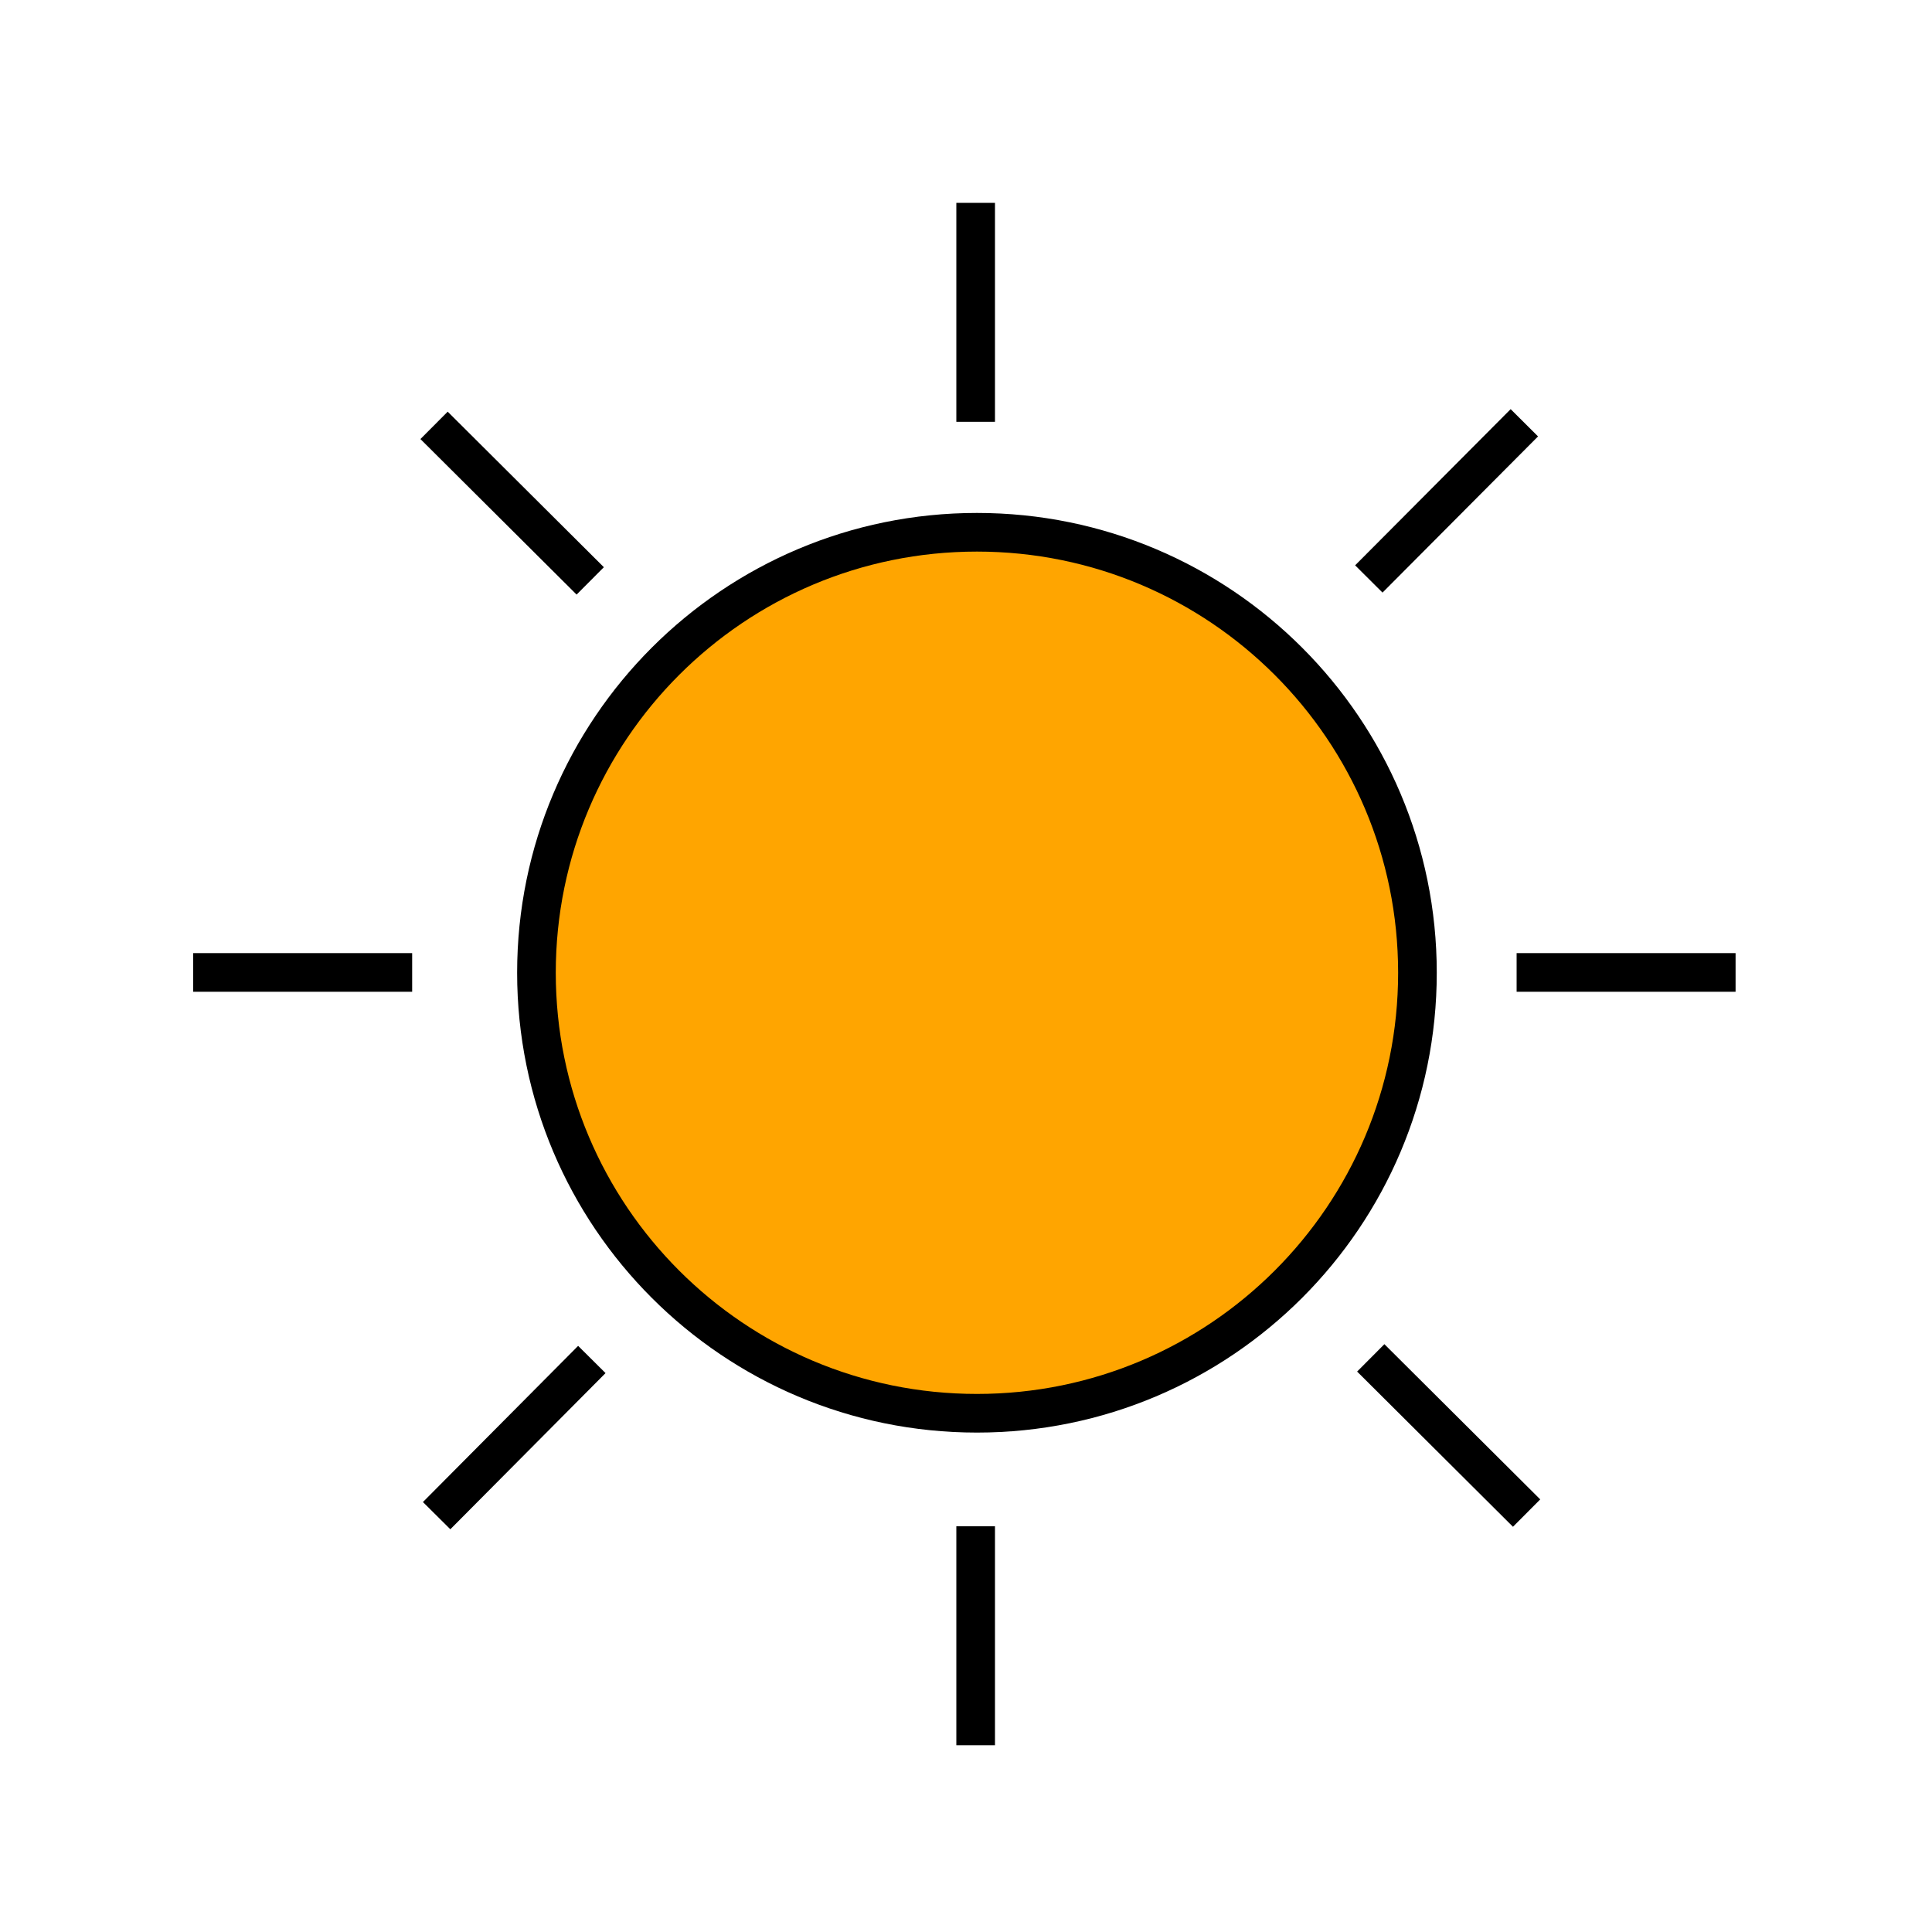
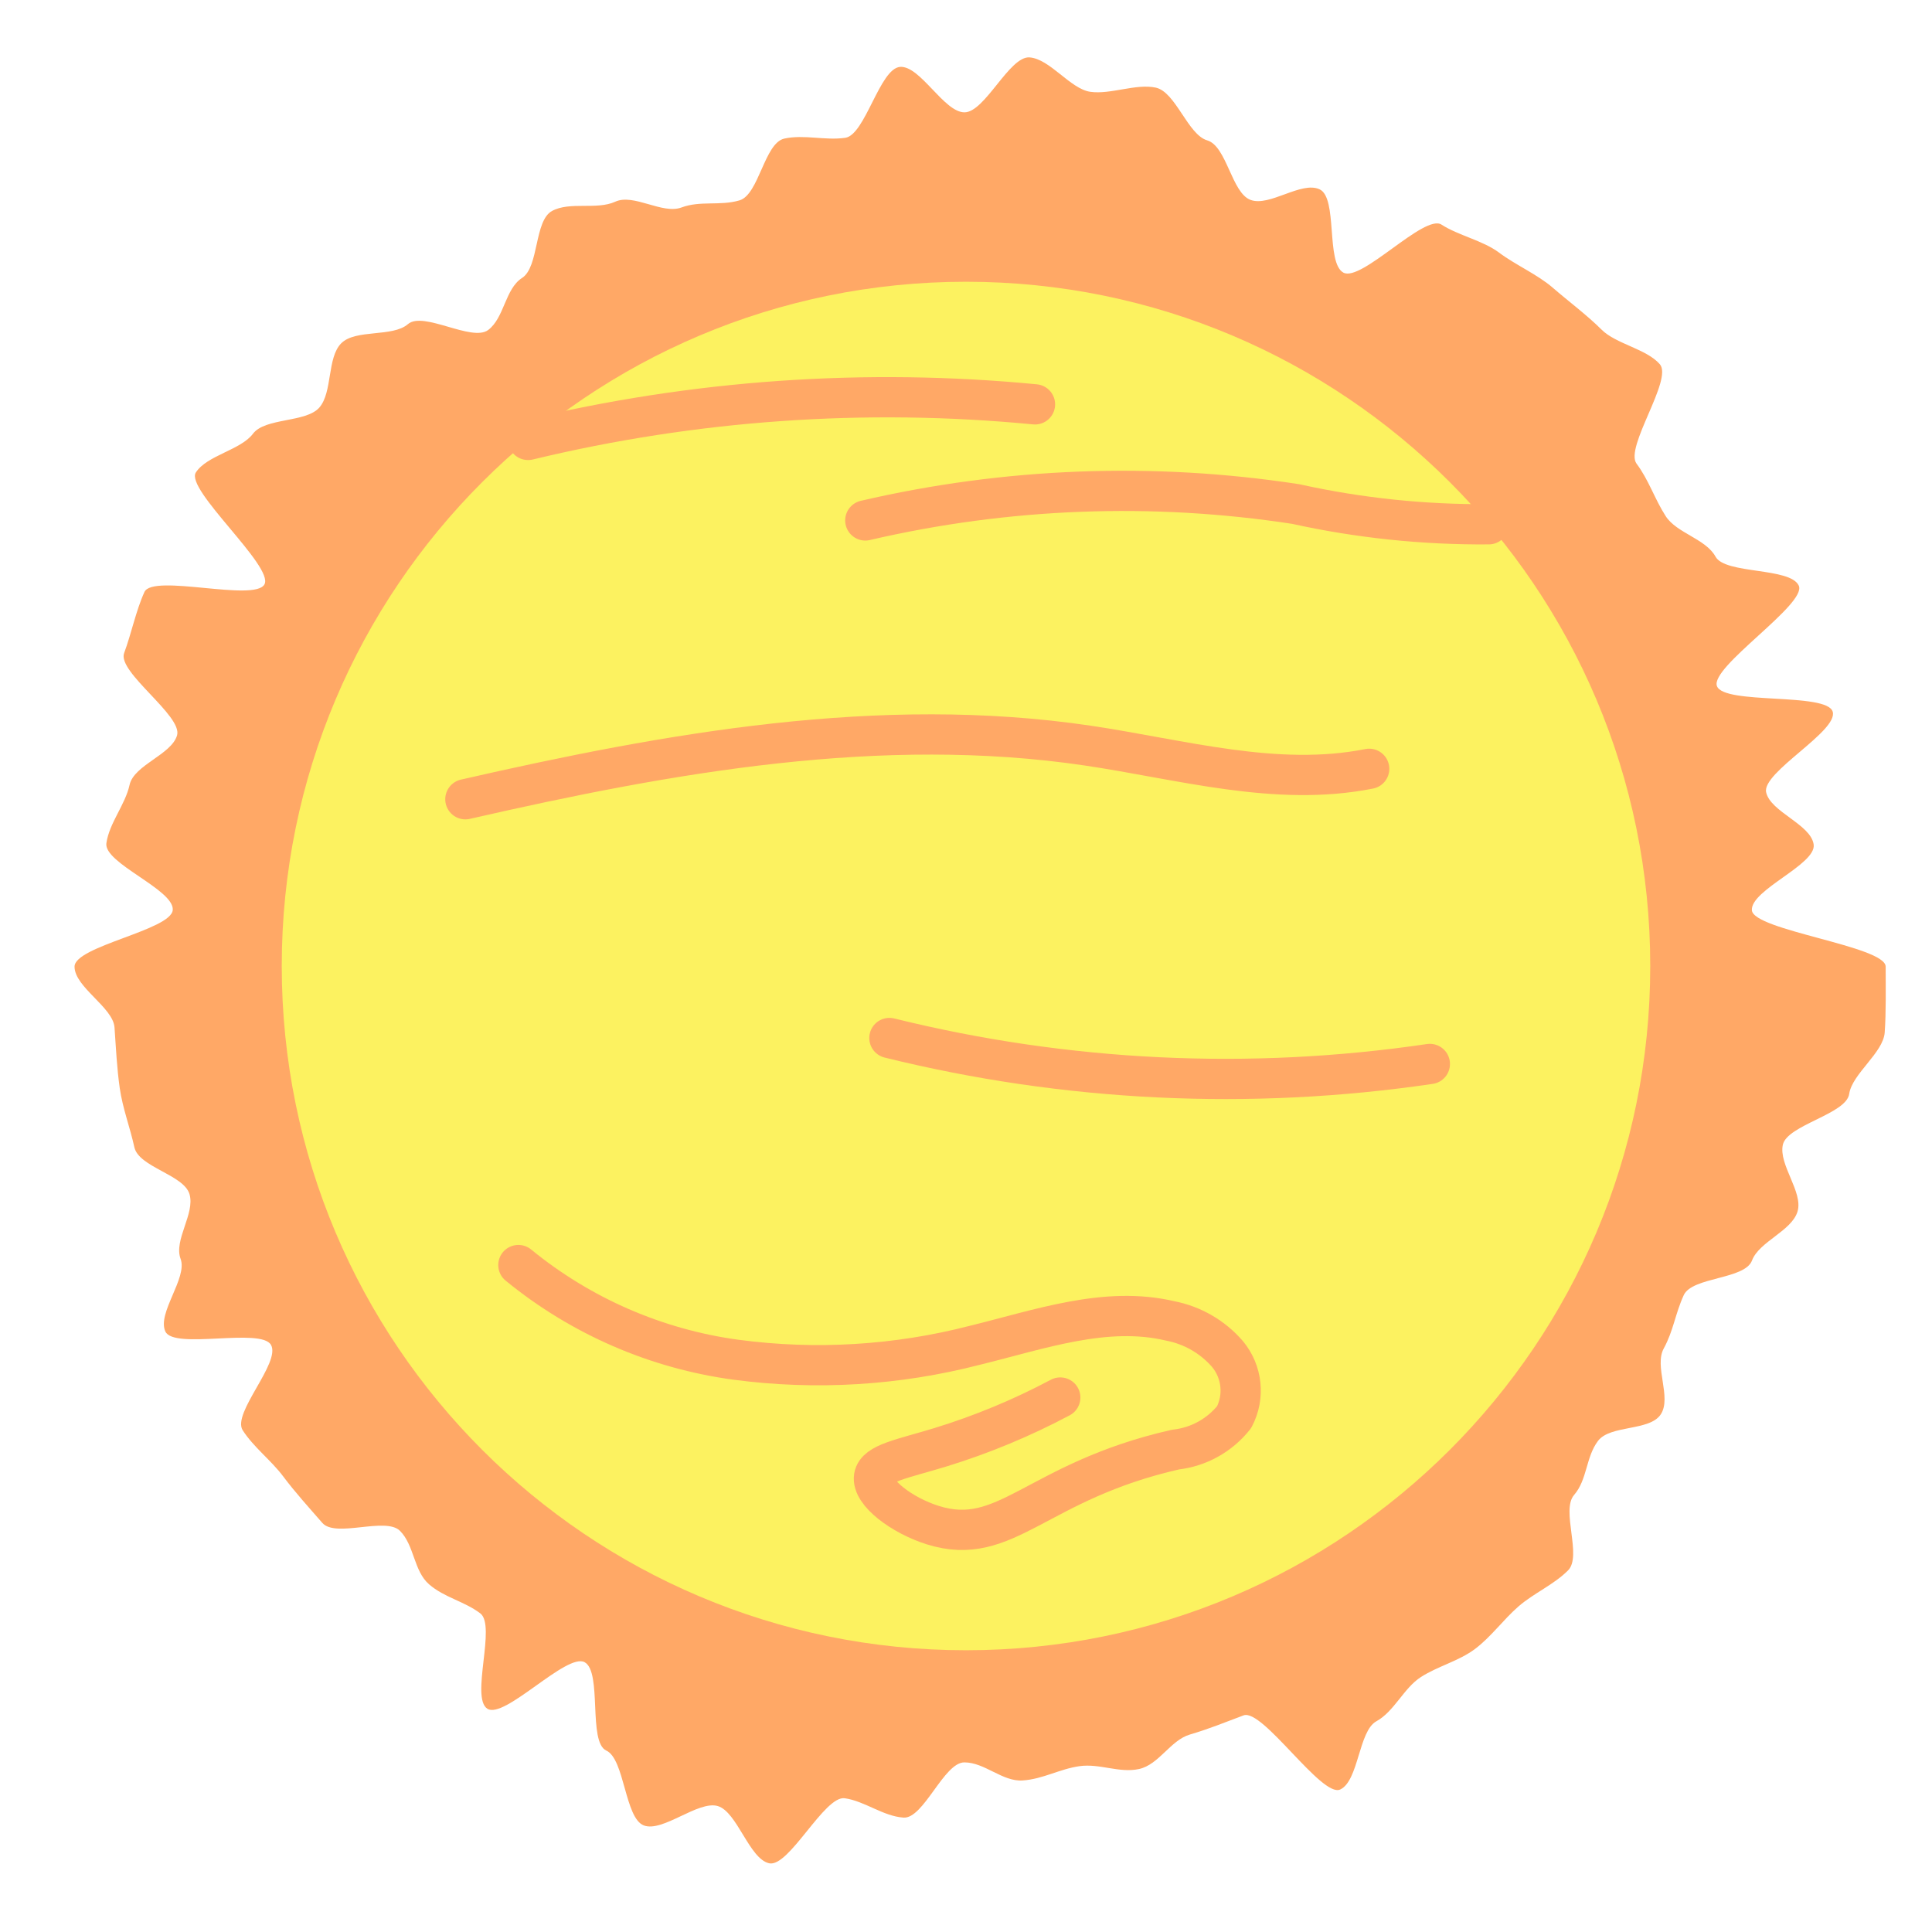
- <svg xmlns="http://www.w3.org/2000/svg" version="1.1" id="sunny_day" x="0px" y="0px" viewBox="0 0 600 600" style="enable-background:new 0 0 600 600;" xml:space="preserve">
-   <style type="text/css">
- 	.sun{fill:orange;stroke:#000000;stroke-width:12;stroke-miterlimit:10;}
- </style>
-   <g>
-     <circle class="sun" cx="303.4" cy="302.1" r="136.8" />
-     <g>
-       <line class="sun" x1="425.1" y1="179.8" x2="473.4" y2="131.3" />
-       <line class="sun" x1="183.8" y1="422.2" x2="135.6" y2="470.7" />
-       <line class="sun" x1="183.3" y1="180.4" x2="134.8" y2="132.1" />
-       <line class="sun" x1="425.7" y1="421.7" x2="474.1" y2="469.9" />
-     </g>
-     <line class="sun" x1="303" y1="131" x2="303" y2="63" />
-     <line class="sun" x1="303" y1="474" x2="303" y2="542" />
-     <line class="sun" x1="128" y1="302" x2="60" y2="302" />
-     <line class="sun" x1="471" y1="302" x2="539" y2="302" />
-   </g>
+ <svg xmlns="http://www.w3.org/2000/svg" data-name="Layer 3" id="Layer_3" viewBox="0 0 48 48">
+   <defs>
+     <style>.cls-1{fill:#ffa866;}.cls-2{fill:#fcf260;}.cls-3{fill:none;stroke:#ffa866;stroke-linecap:round;stroke-linejoin:round;}</style>
+   </defs>
+   <path class="cls-1" d="M23.959,43.786c-.51,0-1.012,1.408-1.513,1.372-.508-.036-.962-.41-1.459-.481-.503-.072-1.384,1.723-1.876,1.616-.496-.108-.795-1.279-1.278-1.422-.487-.143-1.365.658-1.836.482-.475-.178-.476-1.651-.934-1.861-.46-.211-.096-1.952-.538-2.195-.444-.243-1.993,1.429-2.417,1.156-.425-.274.227-2.067-.176-2.37-.404-.304-.89-.39-1.272-.721-.382-.331-.365-.97-.722-1.328s-1.6.183-1.931-.199c-.331-.381-.668-.75-.971-1.154-.303-.404-.732-.721-1.006-1.146-.273-.424.947-1.676.704-2.119-.242-.442-2.415.125-2.626-.336-.21-.458.556-1.329.379-1.803-.176-.471.364-1.123.221-1.609-.142-.483-1.262-.67-1.37-1.166-.107-.491-.291-.965-.363-1.468-.071-.497-.094-1-.13-1.507-.035-.501-.993-1.001-.993-1.511,0-.51,2.404-.908,2.44-1.409.036-.508-1.721-1.161-1.649-1.658.072-.503.469-.956.576-1.448.108-.496,1.038-.749,1.18-1.231.143-.487-1.492-1.573-1.315-2.045.178-.475.295-1.06.505-1.518.211-.46,2.738.254,2.981-.188.243-.444-1.977-2.358-1.704-2.781.274-.425,1.115-.557,1.418-.961.304-.404,1.32-.272,1.651-.653.331-.382.187-1.239.544-1.596s1.274-.144,1.656-.475c.381-.331,1.589.449,1.993.146.404-.303.418-1.02.843-1.294.424-.273.299-1.42.743-1.663.442-.242,1.112-.02,1.572-.231.458-.21,1.169.321,1.644.144.471-.176.957-.034,1.443-.177.483-.142.618-1.427,1.114-1.535.491-.107,1.01.053,1.513-.019.497-.071.856-1.726,1.363-1.762.501-.035,1.089,1.129,1.599,1.129.51,0,1.115-1.4,1.616-1.365.508.036,1.013.784,1.511.855.503.072,1.135-.21,1.626-.104.496.108.795,1.168,1.277,1.31.487.143.605,1.302,1.076,1.479.475.178,1.258-.473,1.716-.263.46.211.15,1.827.592,2.07.444.243,2.013-1.466,2.437-1.193.425.274,1.028.394,1.432.697.404.304.954.542,1.335.873.382.331.854.683,1.211,1.04s1.115.477,1.447.859c.331.381-.881,2.067-.578,2.471.303.404.45.879.724,1.304.273.424.995.562,1.238,1.006.242.442,1.857.26,2.068.72.21.458-2.211,2.022-2.033,2.496.176.471,2.732.15,2.876.636.142.483-1.762,1.505-1.654,2.001.107.491,1.109.795,1.181,1.298.071.497-1.571,1.126-1.535,1.634.035.501,3.324.891,3.324,1.401,0,.51.012,1.135-.024,1.635-.036.508-.811,1.029-.882,1.527-.072.503-1.542.772-1.649,1.264-.108.496.508,1.172.366,1.655-.143.487-.955.748-1.132,1.22-.178.475-1.486.403-1.696.861-.211.46-.255.883-.497,1.325-.243.444.201,1.21-.072,1.634-.274.425-1.259.259-1.562.663-.304.404-.263.962-.594,1.343-.331.382.207,1.517-.15,1.874s-.847.562-1.229.893c-.381.331-.678.754-1.082,1.058-.404.303-.921.425-1.346.699-.424.273-.661.855-1.105,1.098-.442.242-.438,1.484-.899,1.695-.458.21-1.926-2.019-2.4-1.842-.471.176-.848.333-1.334.476-.483.142-.768.749-1.264.857-.491.107-.976-.143-1.479-.071-.497.071-.903.32-1.41.355C24.906,44.27,24.468,43.786,23.959,43.786Z" />
+   <circle class="cls-2" cx="24" cy="24" r="17" />
+   <path class="cls-3" d="M13.12,10.93a38.102,38.102,0,0,1,12.594-.884" />
+   <path class="cls-3" d="M21.498,12.93a28.291,28.291,0,0,1,10.69-.408,21.417,21.417,0,0,0,4.801.503" />
+   <path class="cls-3" d="M11.562,19.857c5.075-1.16,10.318-2.097,15.467-1.332,2.326.345,4.682,1.035,6.988.576" />
+   <path class="cls-3" d="M22.097,25.789a34.8,34.8,0,0,0,13.427.645" />
+   <path class="cls-3" d="M12.879,31.43a10.834,10.834,0,0,0,5.412,2.353,15.532,15.532,0,0,0,5.93-.36c1.601-.391,3.25-.985,4.853-.605a2.511,2.511,0,0,1,1.424.824,1.42,1.42,0,0,1,.163,1.567,2.168,2.168,0,0,1-1.458.806c-3.467.788-4.201,2.451-6.03,1.876-.763-.24-1.522-.809-1.457-1.202.056-.338.704-.444,1.639-.729a16.909,16.909,0,0,0,2.987-1.239" />
</svg>
